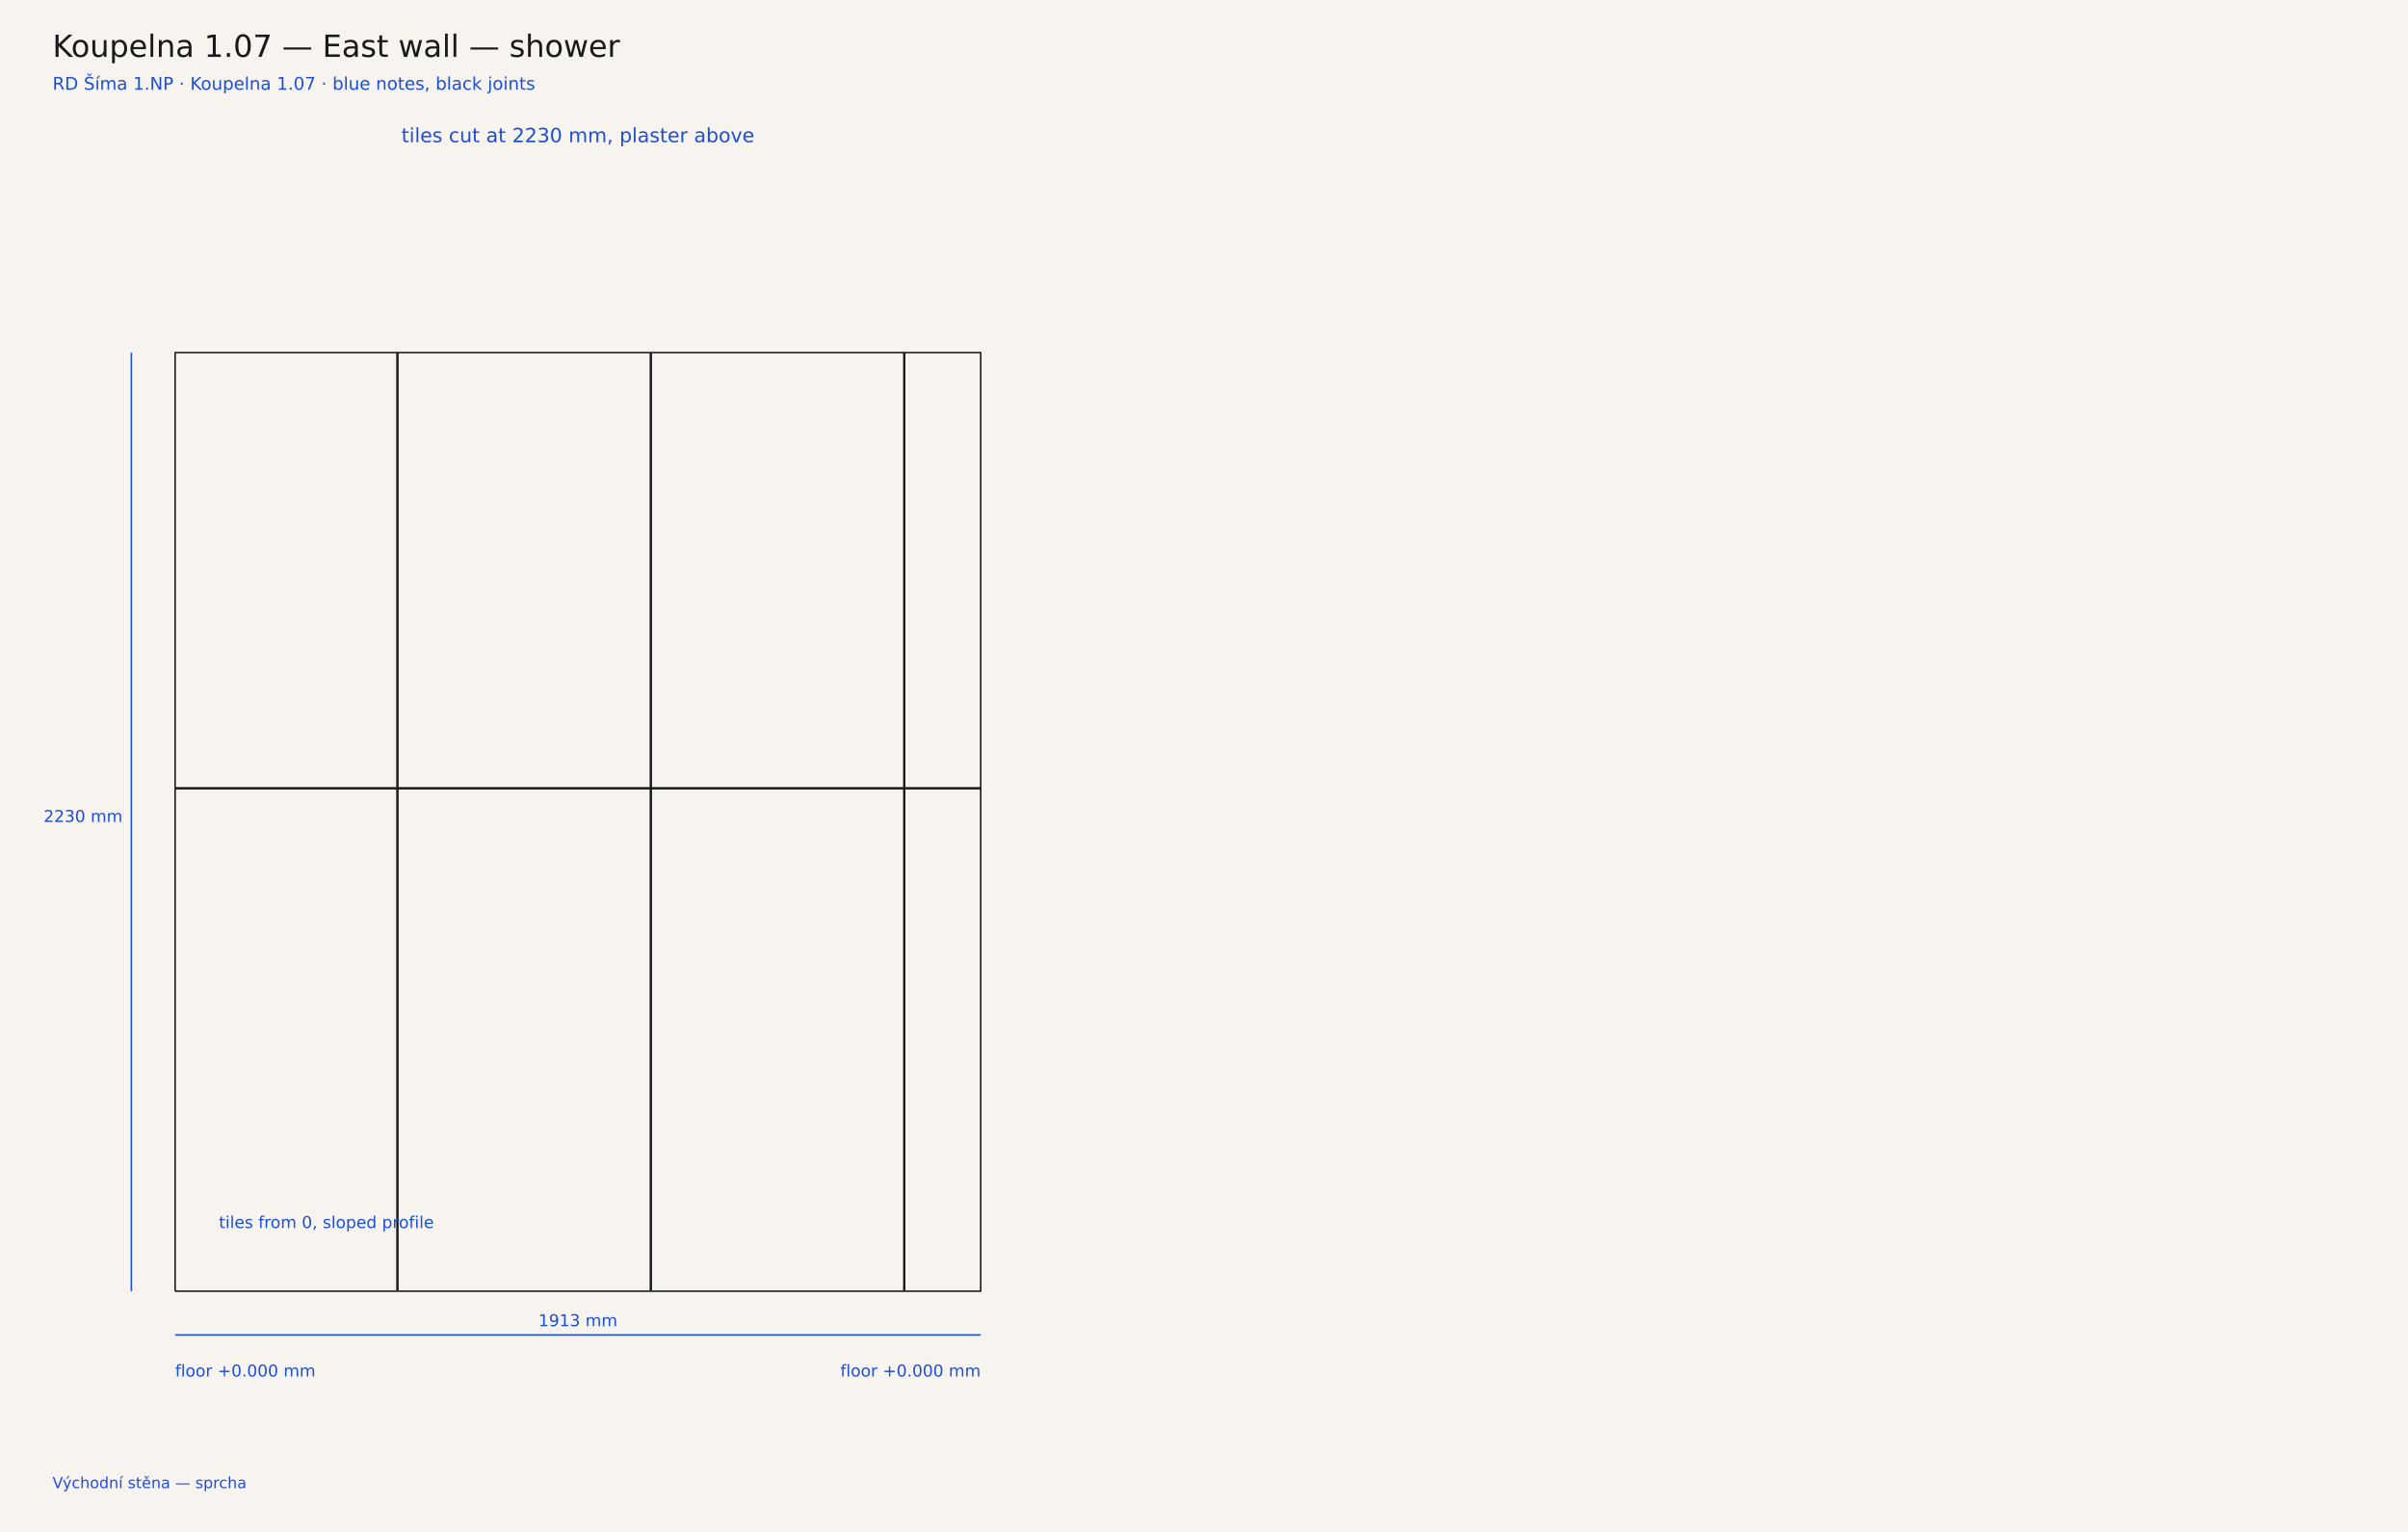
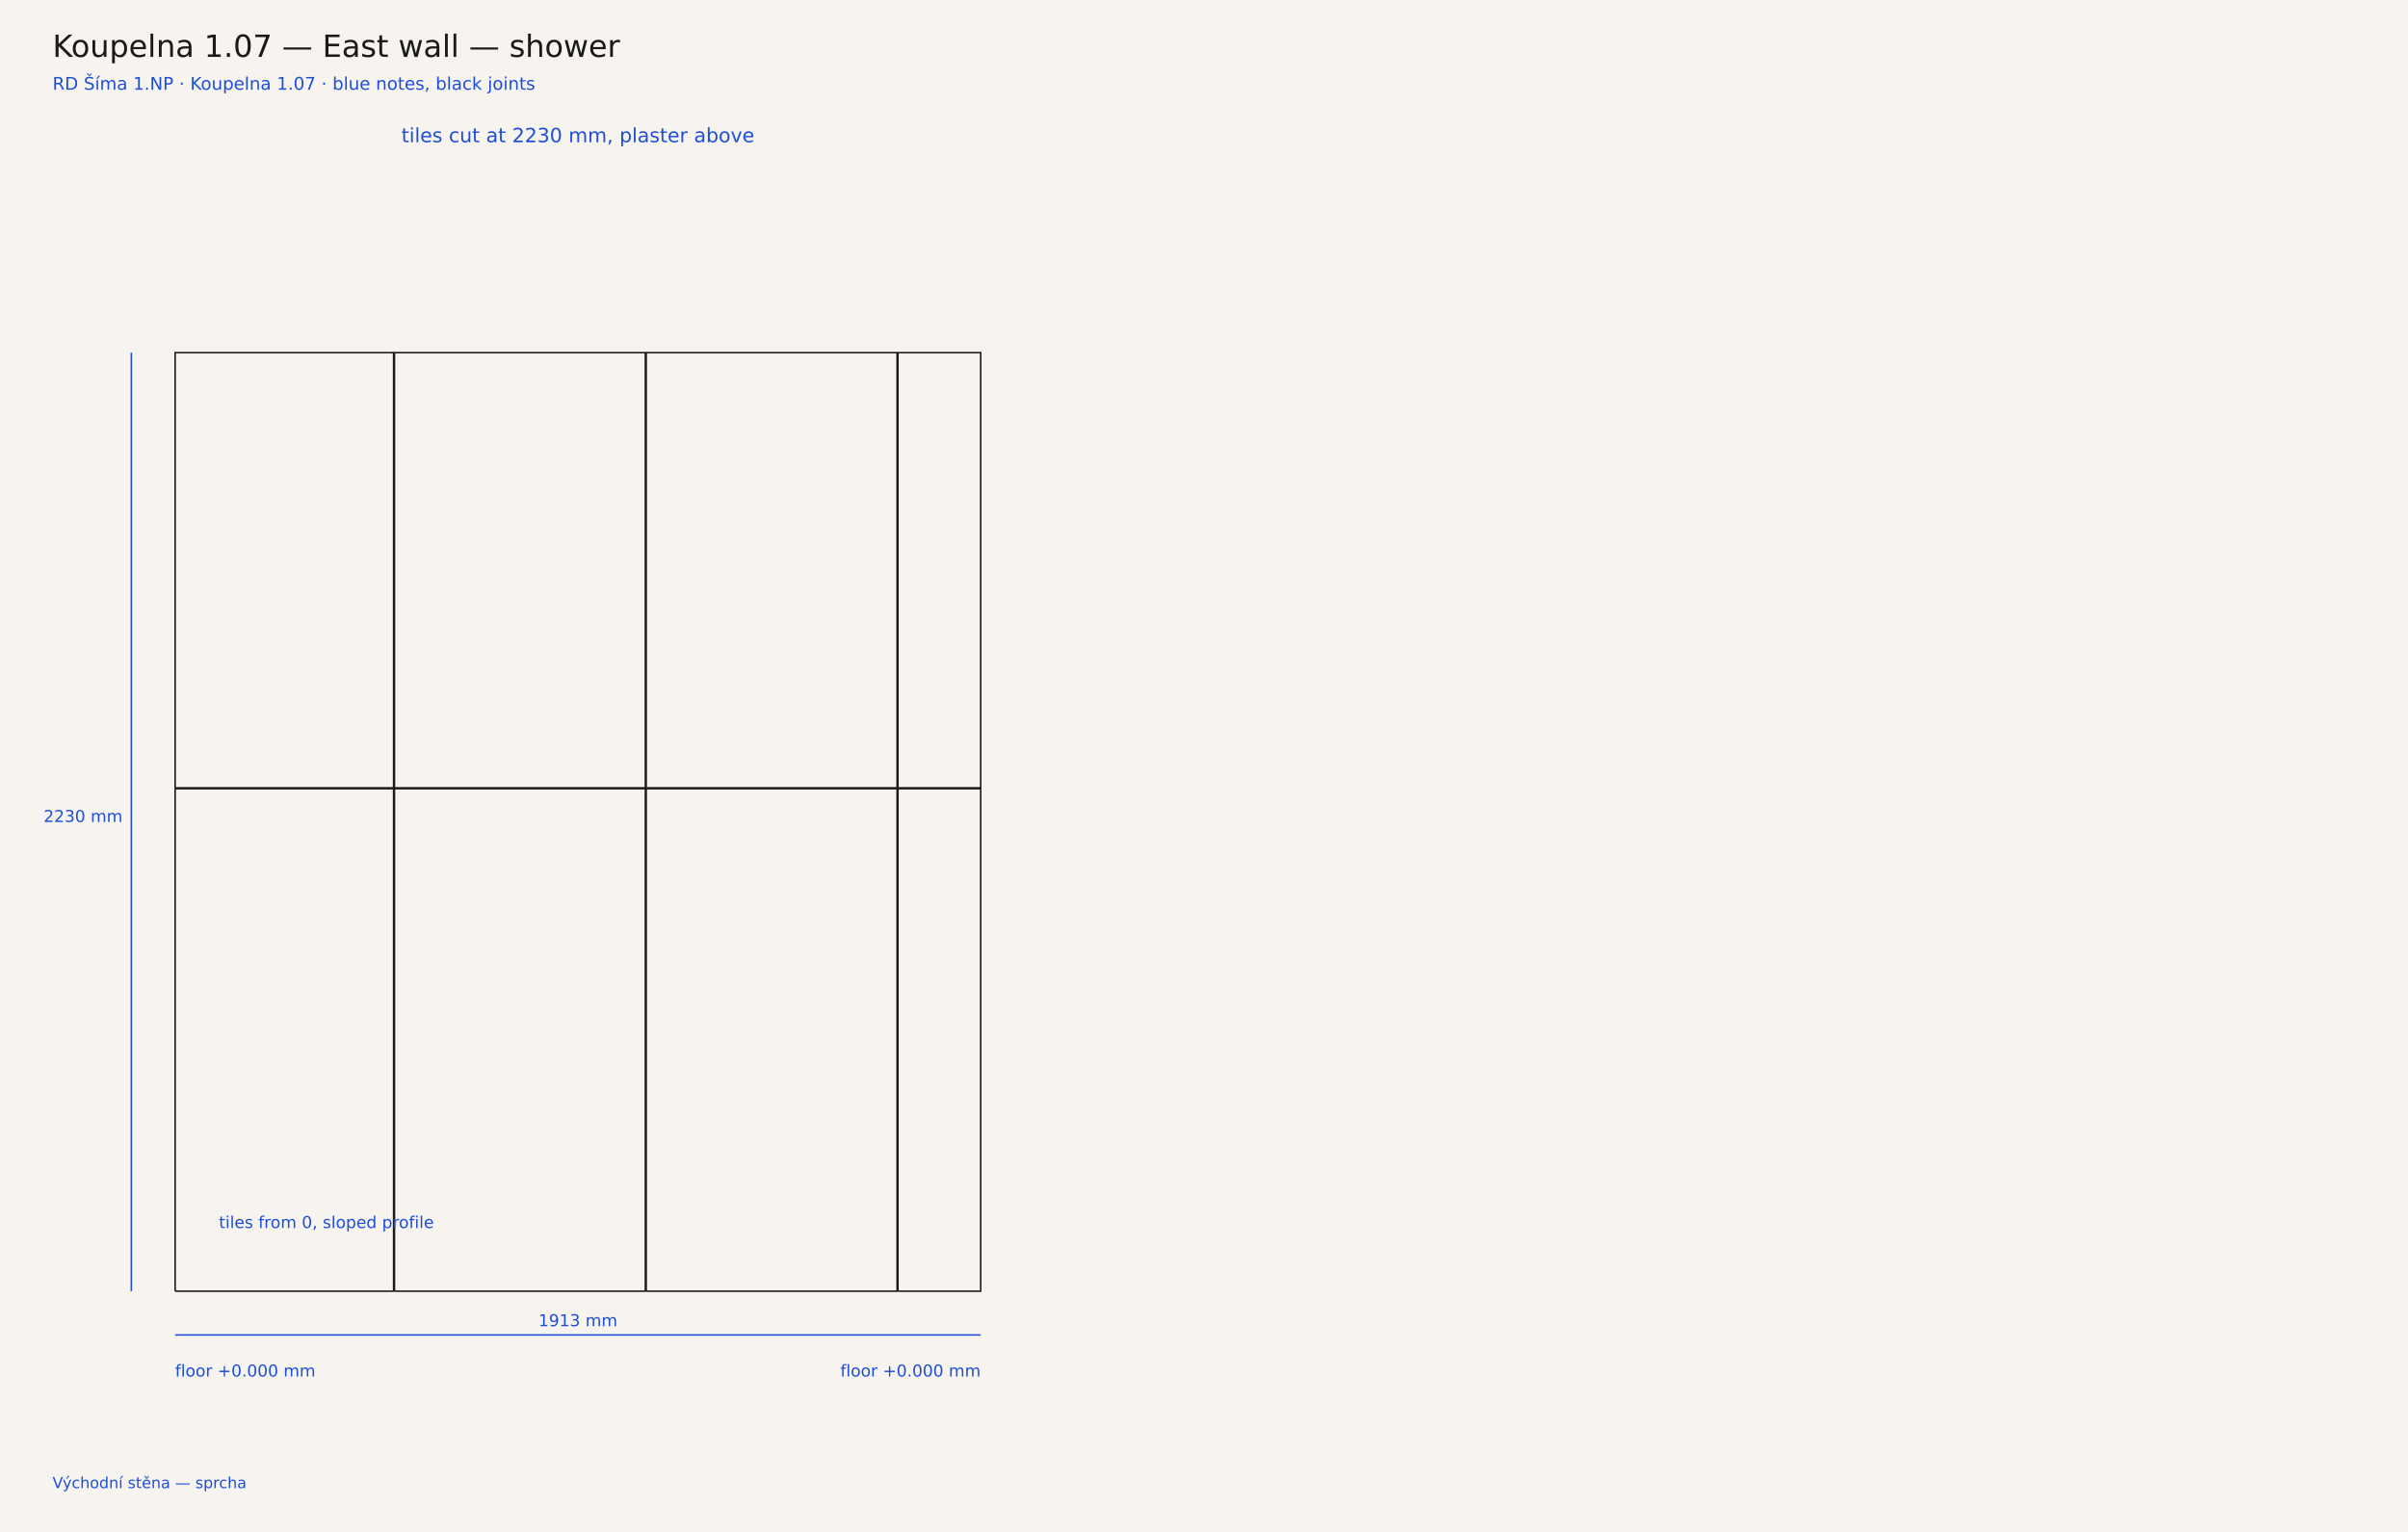
<svg xmlns="http://www.w3.org/2000/svg" width="2200" height="1400" viewBox="0 0 2200 1400">
  <rect width="2200" height="1400" fill="#f7f4ef" />
  <text x="48" y="52" font-family="DejaVu Sans, sans-serif" font-size="28" fill="#1a1a1a">Koupelna 1.07 — East wall — shower</text>
  <text x="48" y="82" font-family="DejaVu Sans, sans-serif" font-size="16" fill="#1d4ed8">RD Šíma 1.NP · Koupelna 1.07 · blue notes, black joints</text>
-   <polyline points="160.0,1180.0 362.7,1180.0 362.7,720.8 160.0,720.8 160.0,1180.0" fill="none" stroke="#1a1a1a" stroke-width="1.4" stroke-linejoin="miter" />
-   <polyline points="363.5,1180.0 594.2,1180.0 594.2,720.8 363.5,720.8 363.5,1180.0" fill="none" stroke="#1a1a1a" stroke-width="1.4" stroke-linejoin="miter" />
-   <polyline points="595.0,1180.0 825.8,1180.0 825.8,720.8 595.0,720.8 595.0,1180.0" fill="none" stroke="#1a1a1a" stroke-width="1.4" stroke-linejoin="miter" />
-   <polyline points="826.5,1180.0 896.0,1180.0 896.0,720.8 826.5,720.8 826.5,1180.0" fill="none" stroke="#1a1a1a" stroke-width="1.4" stroke-linejoin="miter" />
-   <polyline points="160.0,720.0 362.7,720.0 362.7,322.3 160.0,322.3 160.0,720.0" fill="none" stroke="#1a1a1a" stroke-width="1.4" stroke-linejoin="miter" />
-   <polyline points="363.5,720.0 594.2,720.0 594.2,322.3 363.5,322.3 363.5,720.0" fill="none" stroke="#1a1a1a" stroke-width="1.4" stroke-linejoin="miter" />
-   <polyline points="595.0,720.0 825.8,720.0 825.8,322.3 595.0,322.3 595.0,720.0" fill="none" stroke="#1a1a1a" stroke-width="1.4" stroke-linejoin="miter" />
-   <polyline points="826.5,720.0 896.0,720.0 896.0,322.3 826.5,322.3 826.5,720.0" fill="none" stroke="#1a1a1a" stroke-width="1.4" stroke-linejoin="miter" />
+   <polyline points="160.0,1180.0 359.6,1180.0 359.6,720.8 160.0,720.8 160.0,1180.0" fill="none" stroke="#1a1a1a" stroke-width="1.4" stroke-linejoin="miter" />
+   <polyline points="360.4,1180.0 589.6,1180.0 589.6,720.8 360.4,720.8 360.4,1180.0" fill="none" stroke="#1a1a1a" stroke-width="1.4" stroke-linejoin="miter" />
+   <polyline points="590.4,1180.0 819.6,1180.0 819.6,720.8 590.4,720.8 590.4,1180.0" fill="none" stroke="#1a1a1a" stroke-width="1.4" stroke-linejoin="miter" />
+   <polyline points="820.4,1180.0 896.0,1180.0 896.0,720.8 820.4,720.8 820.4,1180.0" fill="none" stroke="#1a1a1a" stroke-width="1.4" stroke-linejoin="miter" />
+   <polyline points="160.0,720.0 359.6,720.0 359.6,322.3 160.0,322.3 160.0,720.0" fill="none" stroke="#1a1a1a" stroke-width="1.4" stroke-linejoin="miter" />
+   <polyline points="360.4,720.0 589.6,720.0 589.6,322.3 360.4,322.3 360.4,720.0" fill="none" stroke="#1a1a1a" stroke-width="1.4" stroke-linejoin="miter" />
+   <polyline points="590.4,720.0 819.6,720.0 819.6,322.3 590.4,322.3 590.4,720.0" fill="none" stroke="#1a1a1a" stroke-width="1.4" stroke-linejoin="miter" />
+   <polyline points="820.4,720.0 896.0,720.0 896.0,322.3 820.4,322.3 820.4,720.0" fill="none" stroke="#1a1a1a" stroke-width="1.4" stroke-linejoin="miter" />
  <line x1="160.0" y1="1220.0" x2="160.0" y2="1220.0" stroke="#1d4ed8" stroke-width="1" />
  <line x1="896.0" y1="1220.0" x2="896.0" y2="1220.0" stroke="#1d4ed8" stroke-width="1" />
  <line x1="160.0" y1="1220.0" x2="896.0" y2="1220.0" stroke="#1d4ed8" stroke-width="1.4" />
  <text y="1212.0" text-anchor="middle" font-family="DejaVu Sans, sans-serif" font-size="15" fill="#1d4ed8">
    <tspan x="528.0" dy="0">1913 mm</tspan>
  </text>
  <line x1="120.0" y1="1180.0" x2="120.0" y2="1180.0" stroke="#1d4ed8" stroke-width="1" />
  <line x1="120.0" y1="322.3" x2="120.0" y2="322.3" stroke="#1d4ed8" stroke-width="1" />
  <line x1="120.0" y1="1180.0" x2="120.0" y2="322.3" stroke="#1d4ed8" stroke-width="1.4" />
  <text y="751.2" text-anchor="end" font-family="DejaVu Sans, sans-serif" font-size="15" fill="#1d4ed8">
    <tspan x="112.0" dy="0">2230 mm</tspan>
  </text>
  <text y="130.0" text-anchor="middle" font-family="DejaVu Sans, sans-serif" font-size="18" fill="#1d4ed8">
    <tspan x="528.0" dy="0">tiles cut at 2230 mm, plaster above</tspan>
  </text>
  <text y="1258.0" text-anchor="start" font-family="DejaVu Sans, sans-serif" font-size="15" fill="#1d4ed8">
    <tspan x="160.0" dy="0">floor +0.000 mm</tspan>
  </text>
  <text y="1258.0" text-anchor="end" font-family="DejaVu Sans, sans-serif" font-size="15" fill="#1d4ed8">
    <tspan x="896.0" dy="0">floor +0.000 mm</tspan>
  </text>
  <text y="1122.3" text-anchor="start" font-family="DejaVu Sans, sans-serif" font-size="15" fill="#1d4ed8">
    <tspan x="200.0" dy="0">tiles from 0, sloped profile</tspan>
  </text>
  <text y="1360.0" text-anchor="start" font-family="DejaVu Sans, sans-serif" font-size="14" fill="#1d4ed8">
    <tspan x="48.0" dy="0">Východní stěna — sprcha</tspan>
  </text>
</svg>
